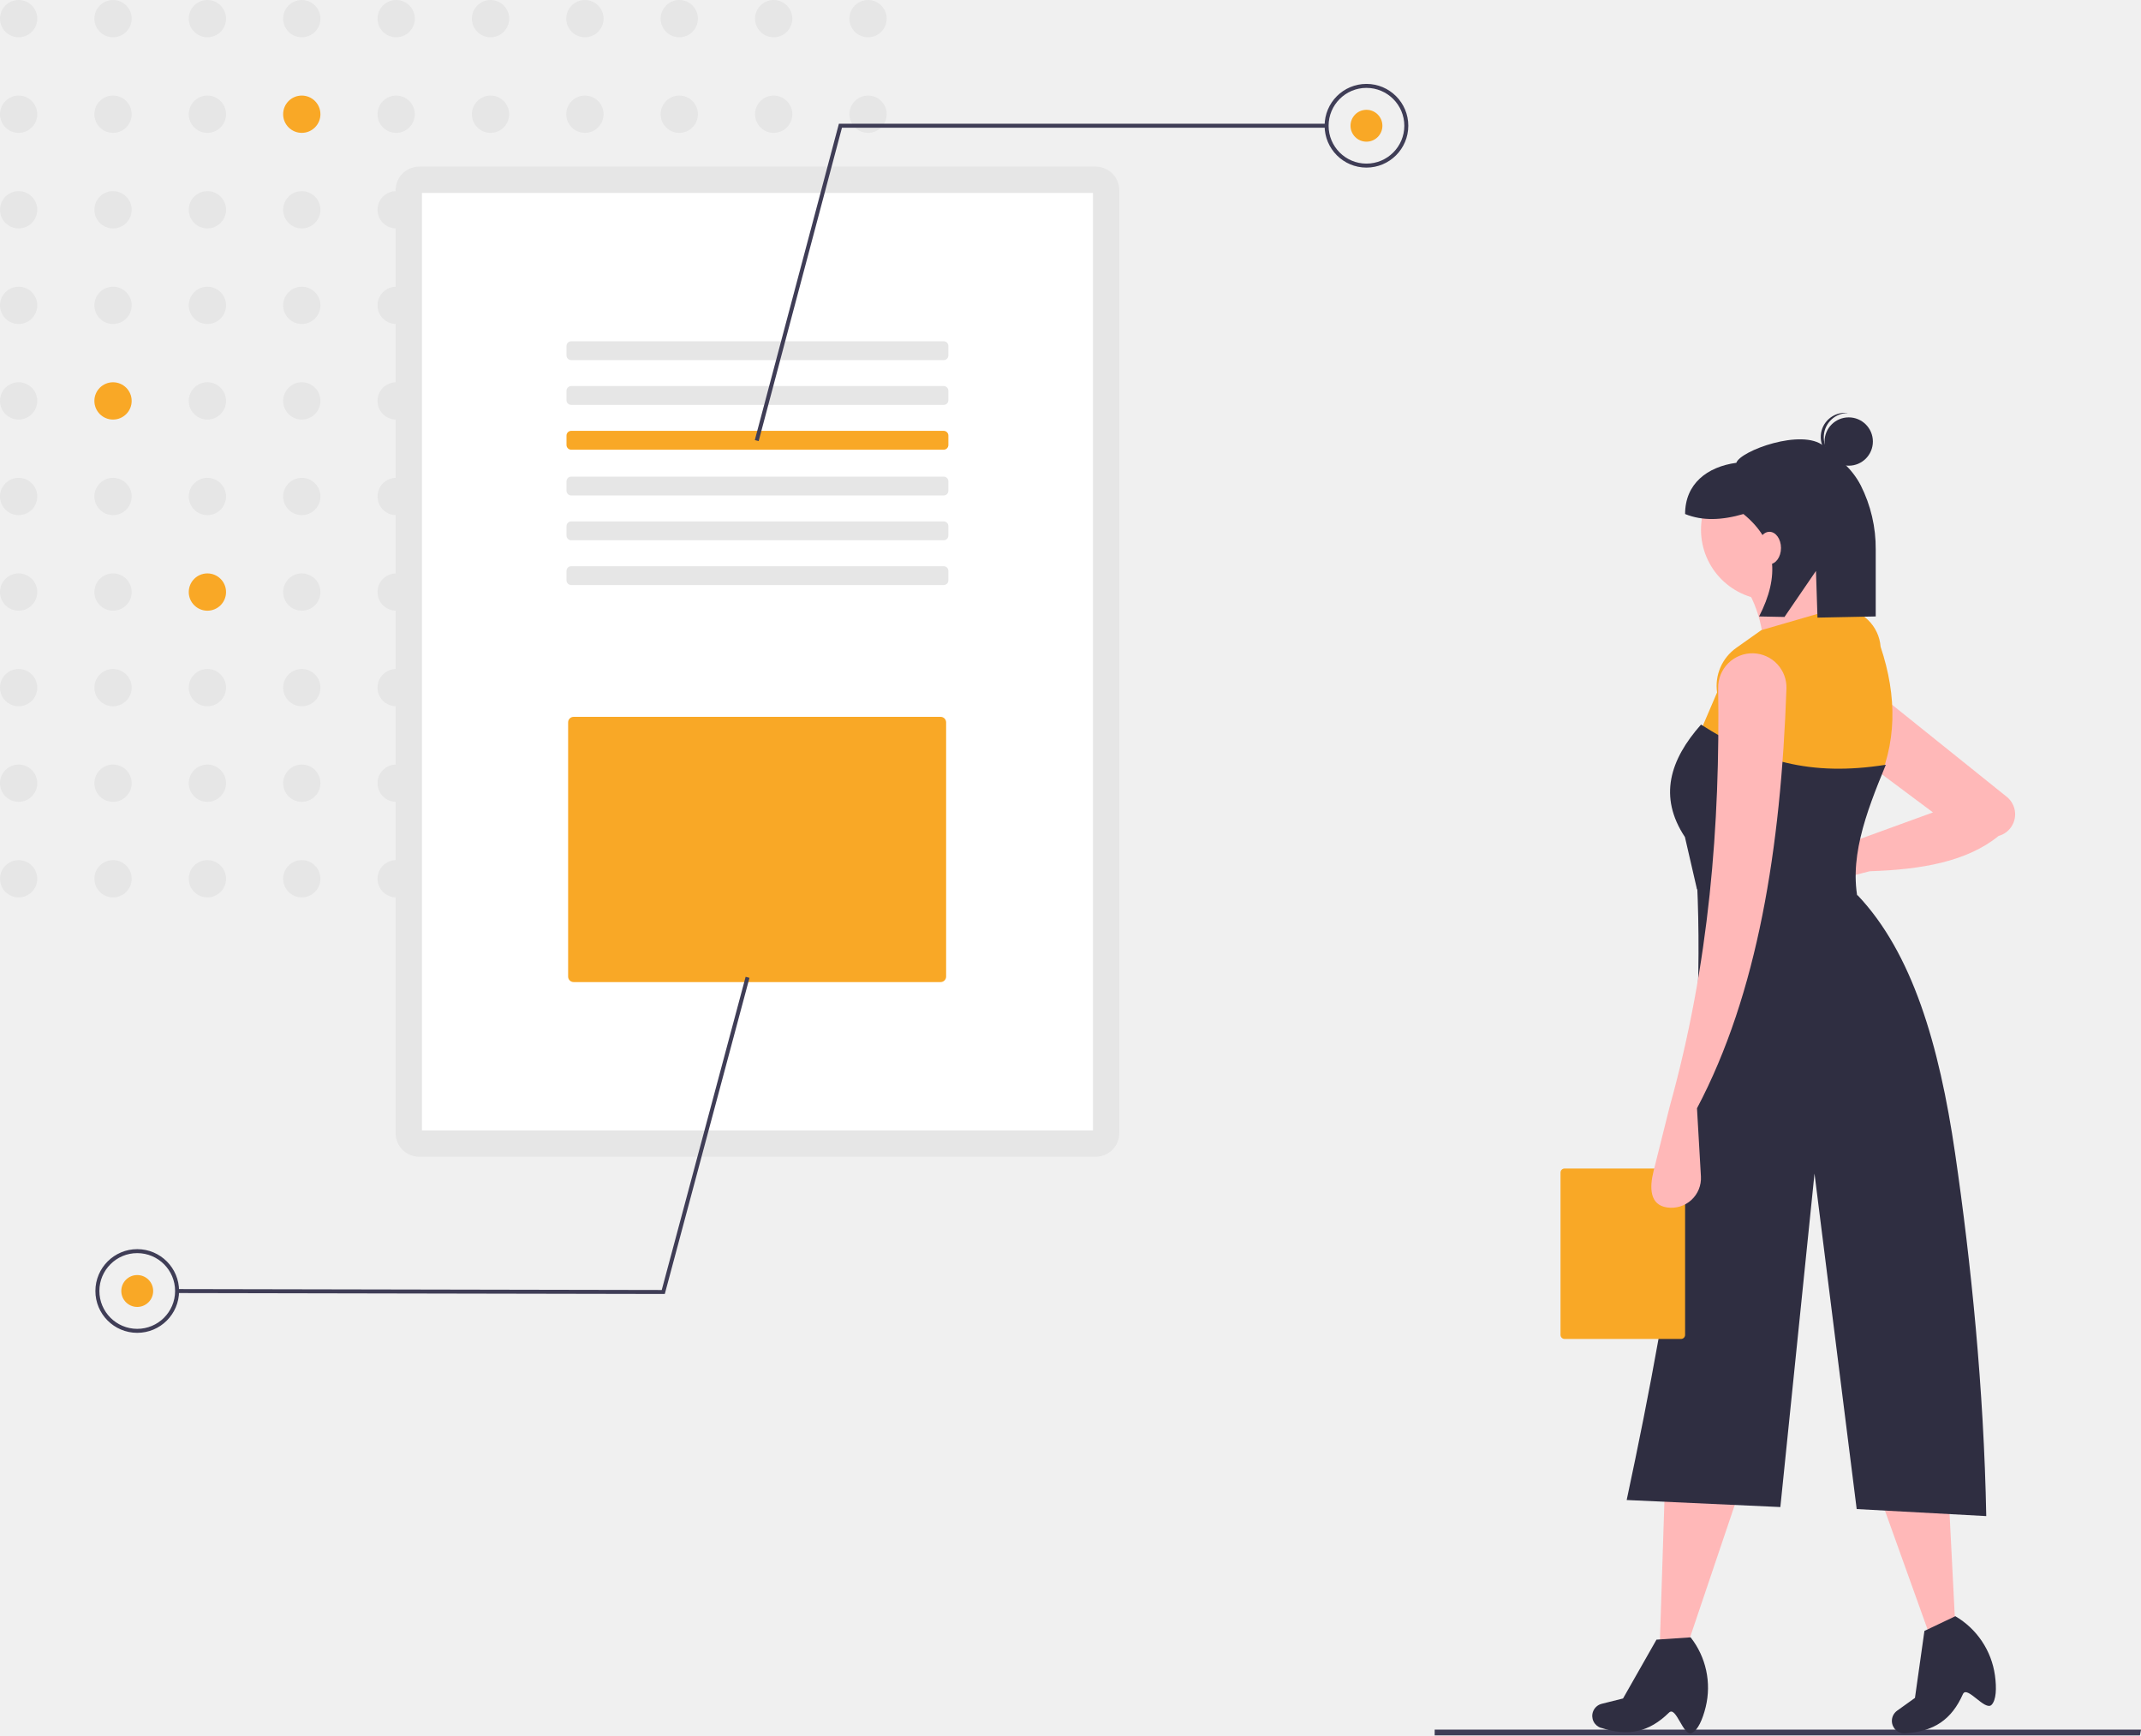
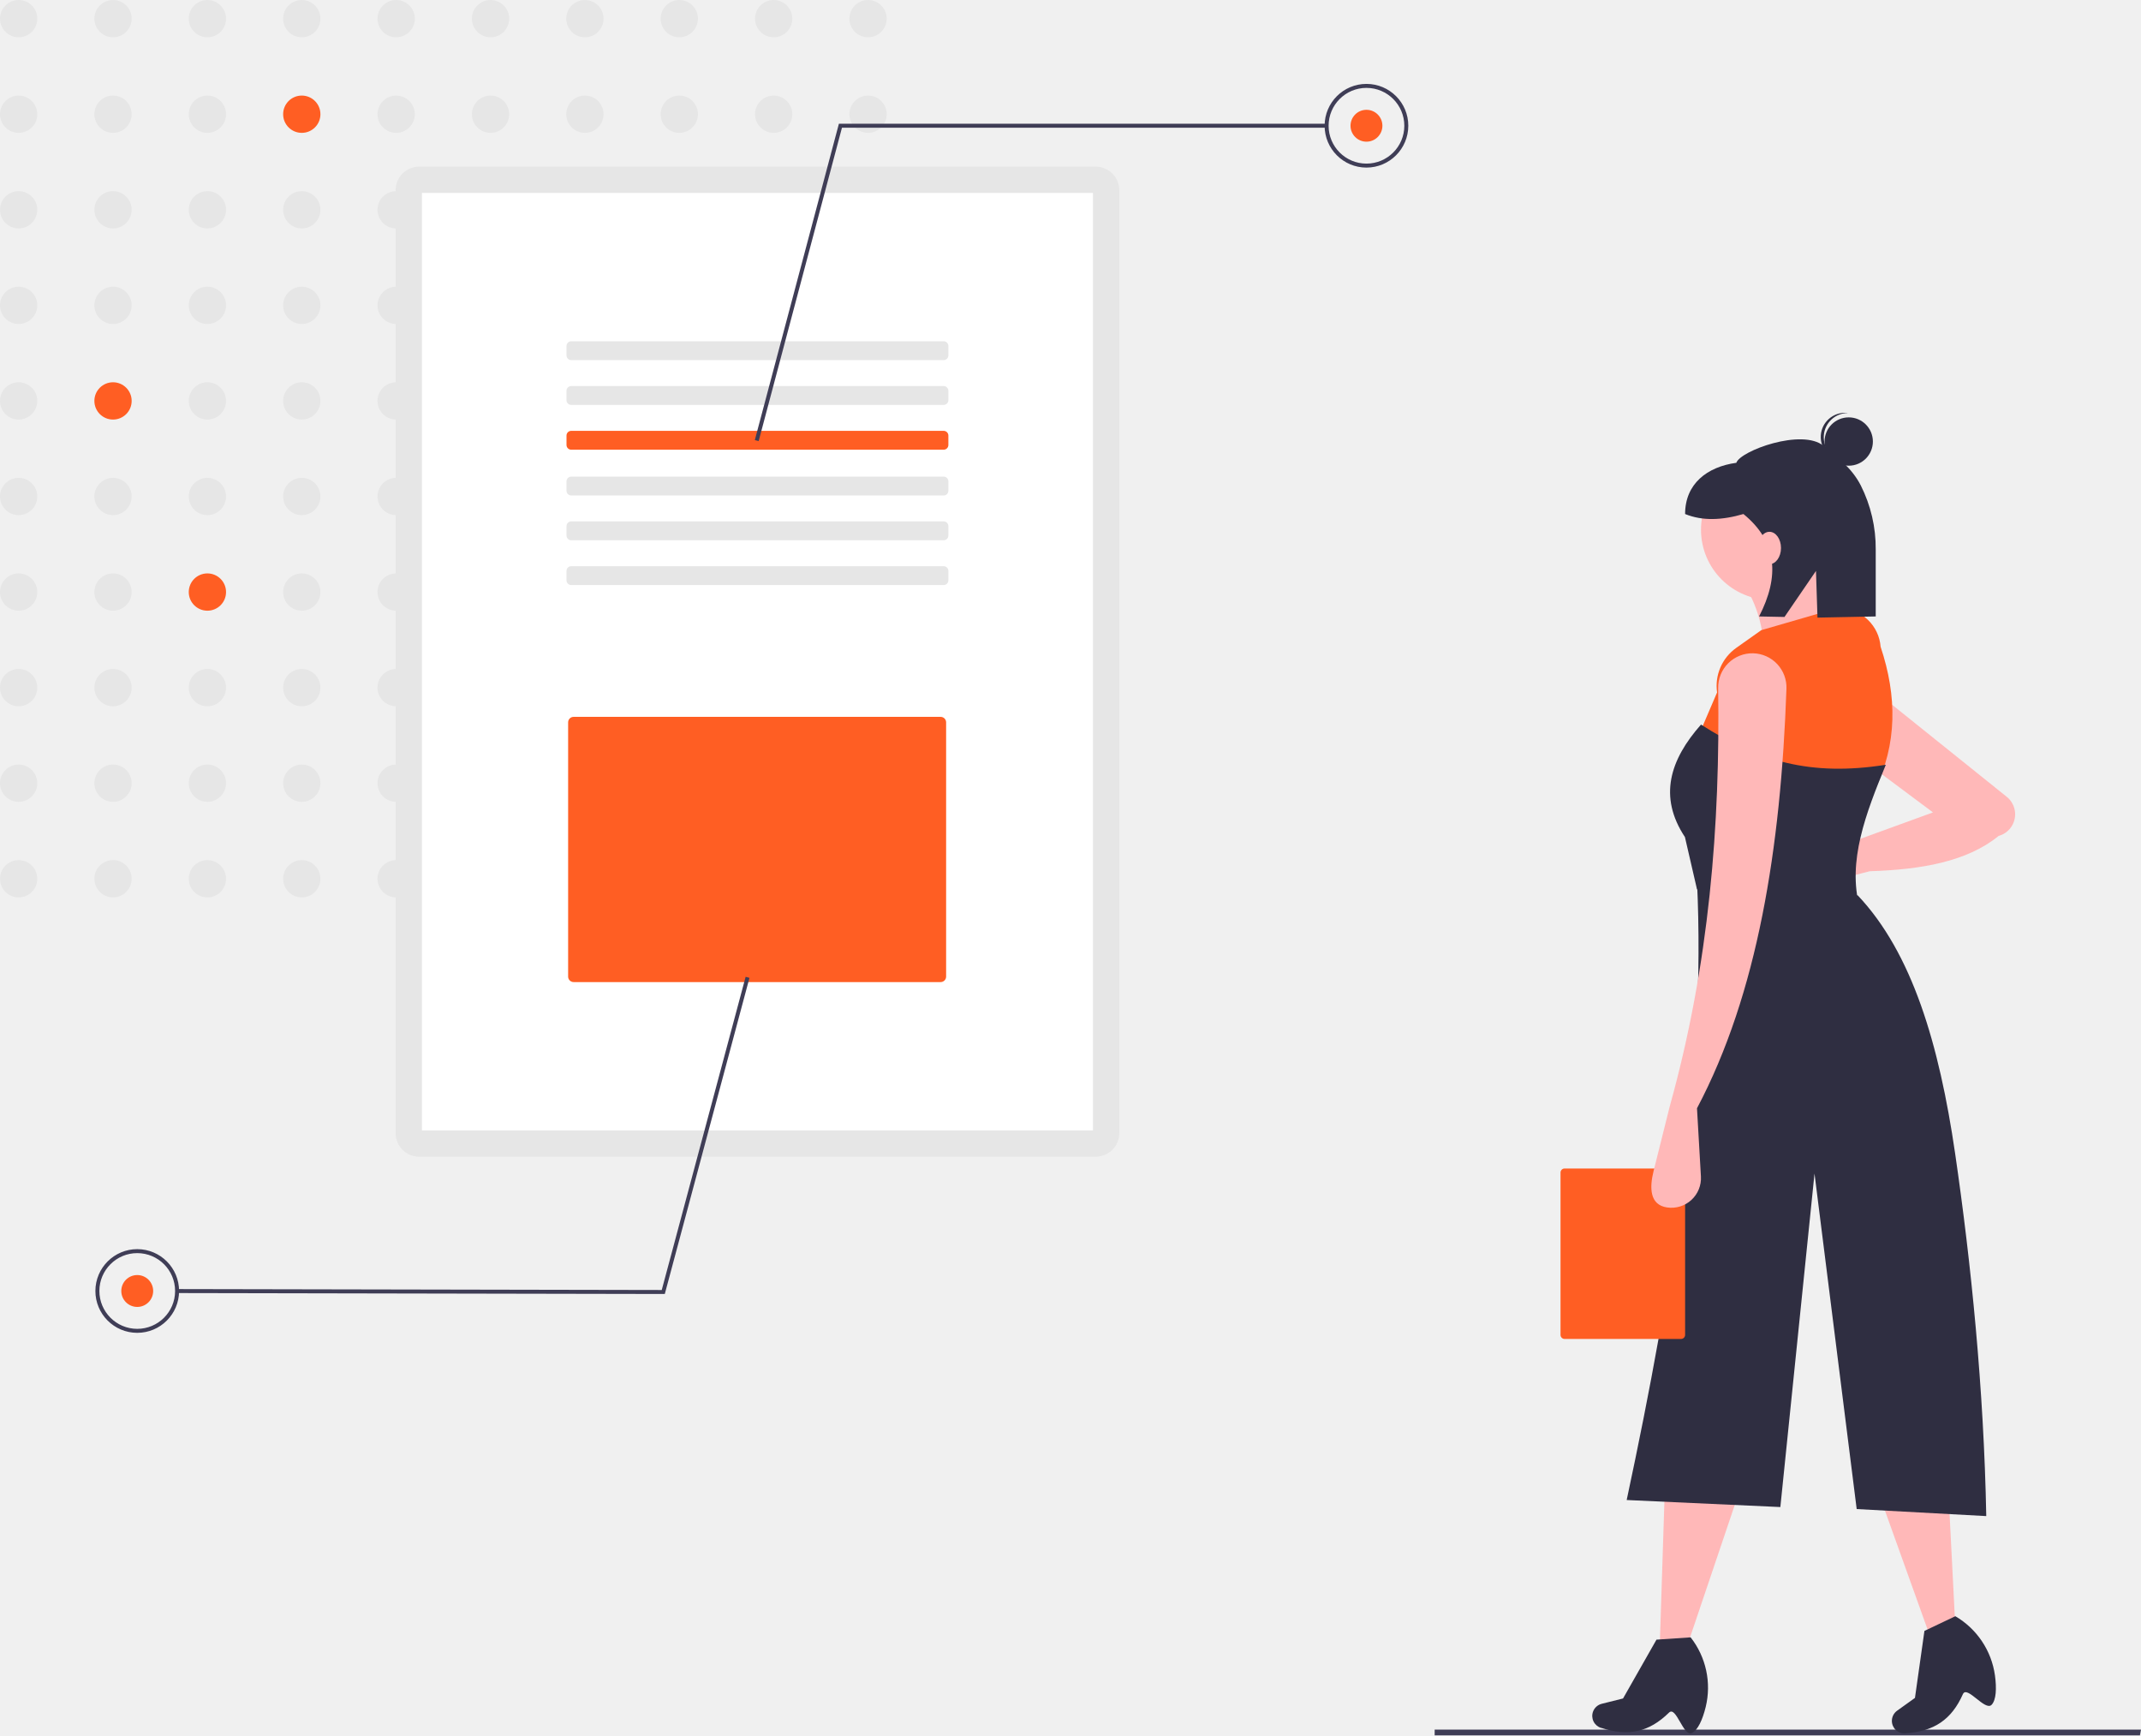
<svg xmlns="http://www.w3.org/2000/svg" id="f115e1f4-ca9e-46ea-99f2-be217fabe967" data-name="Layer 1" width="782.39" height="634.123" viewBox="0 0 782.39 634.123">
  <polygon points="782.009 634.123 524.27 634.123 524.27 632.017 782.39 632.017 782.009 634.123" fill="#3f3d56" />
  <circle cx="6.813" cy="6.814" r="6.813" fill="#e6e6e6" />
  <circle cx="41.302" cy="6.814" r="6.813" fill="#e6e6e6" />
  <circle cx="75.791" cy="6.814" r="6.813" fill="#e6e6e6" />
  <circle cx="110.28" cy="6.814" r="6.813" fill="#e6e6e6" />
  <circle cx="144.769" cy="6.814" r="6.813" fill="#e6e6e6" />
  <circle cx="179.258" cy="6.814" r="6.813" fill="#e6e6e6" />
  <circle cx="213.747" cy="6.814" r="6.813" fill="#e6e6e6" />
  <circle cx="248.236" cy="6.814" r="6.813" fill="#e6e6e6" />
  <circle cx="282.725" cy="6.814" r="6.813" fill="#e6e6e6" />
  <circle cx="317.214" cy="6.814" r="6.813" fill="#e6e6e6" />
  <circle cx="6.813" cy="41.736" r="6.813" fill="#e6e6e6" />
  <circle cx="41.302" cy="41.736" r="6.813" fill="#e6e6e6" />
  <circle cx="75.791" cy="41.736" r="6.813" fill="#e6e6e6" />
-   <circle cx="110.28" cy="41.736" r="6.813" fill="#f9a826" />
+   <circle cx="110.28" cy="41.736" r="6.813" fill="#ff5e23" />
  <circle cx="144.769" cy="41.736" r="6.813" fill="#e6e6e6" />
  <circle cx="179.258" cy="41.736" r="6.813" fill="#e6e6e6" />
  <circle cx="213.747" cy="41.736" r="6.813" fill="#e6e6e6" />
  <circle cx="248.236" cy="41.736" r="6.813" fill="#e6e6e6" />
  <circle cx="282.725" cy="41.736" r="6.813" fill="#e6e6e6" />
  <circle cx="317.214" cy="41.736" r="6.813" fill="#e6e6e6" />
  <circle cx="6.813" cy="76.658" r="6.813" fill="#e6e6e6" />
  <circle cx="41.302" cy="76.658" r="6.813" fill="#e6e6e6" />
  <circle cx="75.791" cy="76.658" r="6.813" fill="#e6e6e6" />
  <circle cx="110.28" cy="76.658" r="6.813" fill="#e6e6e6" />
  <circle cx="144.769" cy="76.658" r="6.813" fill="#e6e6e6" />
  <circle cx="179.258" cy="76.658" r="6.813" fill="#e6e6e6" />
  <circle cx="213.747" cy="76.658" r="6.813" fill="#e6e6e6" />
  <circle cx="248.236" cy="76.658" r="6.813" fill="#e6e6e6" />
  <circle cx="282.725" cy="76.658" r="6.813" fill="#e6e6e6" />
  <circle cx="317.214" cy="76.658" r="6.813" fill="#e6e6e6" />
  <circle cx="6.813" cy="111.58" r="6.813" fill="#e6e6e6" />
  <circle cx="41.302" cy="111.58" r="6.813" fill="#e6e6e6" />
  <circle cx="75.791" cy="111.58" r="6.813" fill="#e6e6e6" />
  <circle cx="110.28" cy="111.58" r="6.813" fill="#e6e6e6" />
  <circle cx="144.769" cy="111.58" r="6.813" fill="#e6e6e6" />
  <circle cx="179.258" cy="111.58" r="6.813" fill="#e6e6e6" />
  <circle cx="213.747" cy="111.58" r="6.813" fill="#e6e6e6" />
  <circle cx="248.236" cy="111.58" r="6.813" fill="#e6e6e6" />
  <circle cx="282.725" cy="111.58" r="6.813" fill="#e6e6e6" />
  <circle cx="317.214" cy="111.58" r="6.813" fill="#e6e6e6" />
  <circle cx="6.813" cy="146.502" r="6.813" fill="#e6e6e6" />
-   <circle cx="41.302" cy="146.502" r="6.813" fill="#f9a826" />
+   <circle cx="41.302" cy="146.502" r="6.813" fill="#ff5e23" />
  <circle cx="75.791" cy="146.502" r="6.813" fill="#e6e6e6" />
  <circle cx="110.28" cy="146.502" r="6.813" fill="#e6e6e6" />
  <circle cx="144.769" cy="146.502" r="6.813" fill="#e6e6e6" />
  <circle cx="179.258" cy="146.502" r="6.813" fill="#e6e6e6" />
  <circle cx="213.747" cy="146.502" r="6.813" fill="#e6e6e6" />
  <circle cx="248.236" cy="146.502" r="6.813" fill="#e6e6e6" />
  <circle cx="282.725" cy="146.502" r="6.813" fill="#e6e6e6" />
  <circle cx="317.214" cy="146.502" r="6.813" fill="#e6e6e6" />
  <circle cx="6.813" cy="181.424" r="6.813" fill="#e6e6e6" />
  <circle cx="41.302" cy="181.424" r="6.813" fill="#e6e6e6" />
  <circle cx="75.791" cy="181.424" r="6.813" fill="#e6e6e6" />
  <circle cx="110.28" cy="181.424" r="6.813" fill="#e6e6e6" />
  <circle cx="144.769" cy="181.424" r="6.813" fill="#e6e6e6" />
  <circle cx="179.258" cy="181.424" r="6.813" fill="#e6e6e6" />
  <circle cx="213.747" cy="181.424" r="6.813" fill="#e6e6e6" />
  <circle cx="248.236" cy="181.424" r="6.813" fill="#e6e6e6" />
  <circle cx="282.725" cy="181.424" r="6.813" fill="#e6e6e6" />
  <circle cx="317.214" cy="181.424" r="6.813" fill="#e6e6e6" />
  <circle cx="6.813" cy="216.346" r="6.813" fill="#e6e6e6" />
  <circle cx="41.302" cy="216.346" r="6.813" fill="#e6e6e6" />
-   <circle cx="75.791" cy="216.346" r="6.813" fill="#f9a826" />
+   <circle cx="75.791" cy="216.346" r="6.813" fill="#ff5e23" />
  <circle cx="110.28" cy="216.346" r="6.813" fill="#e6e6e6" />
  <circle cx="144.769" cy="216.346" r="6.813" fill="#e6e6e6" />
  <circle cx="179.258" cy="216.346" r="6.813" fill="#e6e6e6" />
  <circle cx="213.747" cy="216.346" r="6.813" fill="#e6e6e6" />
  <circle cx="248.236" cy="216.346" r="6.813" fill="#e6e6e6" />
  <circle cx="282.725" cy="216.346" r="6.813" fill="#e6e6e6" />
  <circle cx="317.214" cy="216.346" r="6.813" fill="#e6e6e6" />
  <circle cx="6.813" cy="251.268" r="6.813" fill="#e6e6e6" />
  <circle cx="41.302" cy="251.268" r="6.813" fill="#e6e6e6" />
  <circle cx="75.791" cy="251.268" r="6.813" fill="#e6e6e6" />
  <circle cx="110.28" cy="251.268" r="6.813" fill="#e6e6e6" />
  <circle cx="144.769" cy="251.268" r="6.813" fill="#e6e6e6" />
  <circle cx="179.258" cy="251.268" r="6.813" fill="#e6e6e6" />
  <circle cx="213.747" cy="251.268" r="6.813" fill="#e6e6e6" />
  <circle cx="248.236" cy="251.268" r="6.813" fill="#e6e6e6" />
  <circle cx="282.725" cy="251.268" r="6.813" fill="#e6e6e6" />
  <circle cx="317.214" cy="251.268" r="6.813" fill="#e6e6e6" />
  <circle cx="6.813" cy="286.19" r="6.813" fill="#e6e6e6" />
  <circle cx="41.302" cy="286.19" r="6.813" fill="#e6e6e6" />
  <circle cx="75.791" cy="286.19" r="6.813" fill="#e6e6e6" />
  <circle cx="110.28" cy="286.19" r="6.813" fill="#e6e6e6" />
  <circle cx="144.769" cy="286.19" r="6.813" fill="#e6e6e6" />
  <circle cx="179.258" cy="286.19" r="6.813" fill="#e6e6e6" />
  <circle cx="213.747" cy="286.19" r="6.813" fill="#e6e6e6" />
  <circle cx="248.236" cy="286.19" r="6.813" fill="#e6e6e6" />
  <circle cx="282.725" cy="286.19" r="6.813" fill="#e6e6e6" />
  <circle cx="317.214" cy="286.19" r="6.813" fill="#e6e6e6" />
  <circle cx="6.813" cy="321.112" r="6.813" fill="#e6e6e6" />
  <circle cx="41.302" cy="321.112" r="6.813" fill="#e6e6e6" />
  <circle cx="75.791" cy="321.112" r="6.813" fill="#e6e6e6" />
  <circle cx="110.28" cy="321.112" r="6.813" fill="#e6e6e6" />
  <circle cx="144.769" cy="321.112" r="6.813" fill="#e6e6e6" />
  <circle cx="179.258" cy="321.112" r="6.813" fill="#e6e6e6" />
  <circle cx="213.747" cy="321.112" r="6.813" fill="#e6e6e6" />
  <circle cx="248.236" cy="321.112" r="6.813" fill="#e6e6e6" />
  <circle cx="282.725" cy="321.112" r="6.813" fill="#e6e6e6" />
  <circle cx="317.214" cy="321.112" r="6.813" fill="#e6e6e6" />
  <path d="M609.209,193.831a8.614,8.614,0,0,1,8.614,8.614V547.004a8.614,8.614,0,0,1-8.614,8.614H361.988a8.614,8.614,0,0,1-8.614-8.614V202.444a8.614,8.614,0,0,1,8.614-8.614H609.209" transform="translate(-208.805 -132.9387)" fill="#e6e6e6" />
  <path d="M362.991,546.001H608.206V203.447H362.991Z" transform="translate(-208.805 -132.9387)" fill="#fff" />
  <path d="M553.649,257.643a1.723,1.723,0,0,1,1.723,1.723v3.446a1.723,1.723,0,0,1-1.723,1.723H417.548a1.723,1.723,0,0,1-1.723-1.723v-3.446a1.723,1.723,0,0,1,1.723-1.723h136.101" transform="translate(-208.805 -132.9387)" fill="#e6e6e6" />
  <path d="M553.649,274.009a1.723,1.723,0,0,1,1.723,1.723v3.446a1.723,1.723,0,0,1-1.723,1.723H417.548a1.723,1.723,0,0,1-1.723-1.723v-3.446a1.723,1.723,0,0,1,1.723-1.723h136.101" transform="translate(-208.805 -132.9387)" fill="#e6e6e6" />
-   <path d="M553.649,290.376a1.723,1.723,0,0,1,1.723,1.723v3.446a1.723,1.723,0,0,1-1.723,1.723H417.548a1.723,1.723,0,0,1-1.723-1.723v-3.446A1.723,1.723,0,0,1,417.548,290.376h136.101" transform="translate(-208.805 -132.9387)" fill="#f9a826" />
+   <path d="M553.649,290.376a1.723,1.723,0,0,1,1.723,1.723v3.446a1.723,1.723,0,0,1-1.723,1.723H417.548a1.723,1.723,0,0,1-1.723-1.723v-3.446A1.723,1.723,0,0,1,417.548,290.376h136.101" transform="translate(-208.805 -132.9387)" fill="#ff5e23" />
  <path d="M553.649,307.101a1.723,1.723,0,0,1,1.723,1.723v3.446a1.723,1.723,0,0,1-1.723,1.723H417.548a1.723,1.723,0,0,1-1.723-1.723v-3.446a1.723,1.723,0,0,1,1.723-1.723h136.101" transform="translate(-208.805 -132.9387)" fill="#e6e6e6" />
  <path d="M553.649,323.467a1.723,1.723,0,0,1,1.723,1.723v3.446a1.723,1.723,0,0,1-1.723,1.723H417.548a1.723,1.723,0,0,1-1.723-1.723v-3.446a1.723,1.723,0,0,1,1.723-1.723h136.101" transform="translate(-208.805 -132.9387)" fill="#e6e6e6" />
  <path d="M553.649,339.834a1.723,1.723,0,0,1,1.723,1.723v3.446a1.723,1.723,0,0,1-1.723,1.723H417.548a1.723,1.723,0,0,1-1.723-1.723v-3.446a1.723,1.723,0,0,1,1.723-1.723h136.101" transform="translate(-208.805 -132.9387)" fill="#e6e6e6" />
-   <path d="M418.417,394.89a2.002,2.002,0,0,0-2,2v92.916a2.002,2.002,0,0,0,2,2H552.548a2.002,2.002,0,0,0,2-2V396.89a2.002,2.002,0,0,0-2-2Z" transform="translate(-208.805 -132.9387)" fill="#f9a826" />
+   <path d="M418.417,394.89a2.002,2.002,0,0,0-2,2v92.916a2.002,2.002,0,0,0,2,2H552.548a2.002,2.002,0,0,0,2-2V396.89a2.002,2.002,0,0,0-2-2Z" transform="translate(-208.805 -132.9387)" fill="#ff5e23" />
  <polygon points="277.241 161.182 275.833 160.808 306.56 45.221 484.785 45.221 484.785 46.678 307.679 46.678 277.241 161.182" fill="#3f3d56" />
  <path d="M708.153,194.179a15.291,15.291,0,1,1,15.291-15.291A15.308,15.308,0,0,1,708.153,194.179Zm0-29.126a13.835,13.835,0,1,0,13.835,13.835A13.85,13.85,0,0,0,708.153,165.054Z" transform="translate(-208.805 -132.9387)" fill="#3f3d56" />
-   <circle cx="499.348" cy="45.95" r="5.825" fill="#f9a826" />
+   <circle cx="499.348" cy="45.95" r="5.825" fill="#ff5e23" />
  <polygon points="272.477 356.941 273.884 357.317 242.937 472.845 64.712 472.504 64.715 471.047 241.82 471.387 272.477 356.941" fill="#3f3d56" />
  <path d="M258.985,589.395A15.291,15.291,0,1,1,243.664,604.657,15.308,15.308,0,0,1,258.985,589.395Zm-.056,29.125a13.835,13.835,0,1,0-13.808-13.861A13.85,13.85,0,0,0,258.929,618.521Z" transform="translate(-208.805 -132.9387)" fill="#3f3d56" />
-   <circle cx="50.15" cy="471.748" r="5.825" fill="#f9a826" />
+   <circle cx="50.15" cy="471.748" r="5.825" fill="#ff5e23" />
  <polygon points="616.828 600.594 606.551 600.594 608.386 543.702 635.548 545.17 616.828 600.594" fill="#ffb8b8" />
  <path d="M827.036,766.229c-3.102,1.416-5.7-10.055-8.317-7.483-7.319,7.193-14.882,8.759-24.651,5.619l-.226-.038a4.575,4.575,0,0,1-2.884-5.962h0a4.575,4.575,0,0,1,3.174-2.832l7.784-1.946,12.222-21.494,12.477-.843h0a29.808,29.808,0,0,1,5.513,25.429C830.995,761.299,829.247,765.22,827.036,766.229Z" transform="translate(-208.805 -132.9387)" fill="#2f2e41" />
  <polygon points="714.467 593.074 704.91 596.854 685.691 543.275 711.489 534.65 714.467 593.074" fill="#ffb8b8" />
  <path d="M936.601,755.901c-2.364,2.457-8.999-7.253-10.486-3.9-4.161,9.38-10.617,13.618-20.857,14.291l-.224.048a4.575,4.575,0,0,1-4.875-4.484h0a4.575,4.575,0,0,1,1.91-3.801l6.523-4.672L912.052,728.901l11.292-5.373h0a29.808,29.808,0,0,1,14.479,21.619C938.47,749.861,938.287,754.149,936.601,755.901Z" transform="translate(-208.805 -132.9387)" fill="#2f2e41" />
  <path d="M892.071,451.3l-15.778,4.057a8.258,8.258,0,0,1-10.308-7.68v0a8.258,8.258,0,0,1,8.518-8.571l13.898.448,26.781-9.752L889.869,410.925l2.936-26.427,49.331,39.604a8.195,8.195,0,0,1,3.044,5.806h0a8.195,8.195,0,0,1-6.009,8.487C927.613,447.828,910.773,450.718,892.071,451.3Z" transform="translate(-208.805 -132.9387)" fill="#ffb8b8" />
  <circle cx="647.296" cy="193.566" r="25.693" fill="#ffb8b8" />
  <path d="M887.667,361.741l-34.502,13.948a46.631,46.631,0,0,0-8.075-30.832l28.629-6.607C873.347,346.994,878.075,354.81,887.667,361.741Z" transform="translate(-208.805 -132.9387)" fill="#ffb8b8" />
-   <path d="M893.907,421.569c-27.812,2.226-43.025-1.467-66.435-15.049l8.809-20.554h0a17.001,17.001,0,0,1,7.003-16.278l9.146-6.479,27.895-8.075,1.251.063A15.269,15.269,0,0,1,896.039,369.276C902.099,387.386,902.138,404.893,893.907,421.569Z" transform="translate(-208.805 -132.9387)" fill="#f9a826" />
+   <path d="M893.907,421.569c-27.812,2.226-43.025-1.467-66.435-15.049l8.809-20.554h0a17.001,17.001,0,0,1,7.003-16.278l9.146-6.479,27.895-8.075,1.251.063A15.269,15.269,0,0,1,896.039,369.276C902.099,387.386,902.138,404.893,893.907,421.569Z" transform="translate(-208.805 -132.9387)" fill="#ff5e23" />
  <path d="M888.401,464.513l-59.461-6.607-4.405-19.086c-9.763-14.738-5.502-28.237,5.873-41.109,20.733,13.306,39.978,19.056,67.536,14.682C890.615,430.216,883.847,447.733,888.401,464.513Z" transform="translate(-208.805 -132.9387)" fill="#2f2e41" />
  <path d="M934.648,686.942l-47.349-2.569L871.884,561.78,859.404,683.638,803.247,681.069c17.131-80.111,29.031-156.163,25.693-226.099l58.727,5.139C907.57,481.094,917.453,514.594,923.27,554.439S933.776,640.475,934.648,686.942Z" transform="translate(-208.805 -132.9387)" fill="#2f2e41" />
  <circle cx="675.58" cy="161.345" r="8.831" fill="#2f2e41" />
  <path d="M875.285,292.122a8.824,8.824,0,0,1,8.827-8.254c-.182-.023-.363-.051-.549-.063a8.831,8.831,0,0,0-1.133,17.626c.186.012.369.007.553.008A8.824,8.824,0,0,1,875.285,292.122Z" transform="translate(-208.805 -132.9387)" fill="#2f2e41" />
  <path d="M875.235,295.893c-7.876-6.534-30.467,1.77-31.925,6.163-10.651,1.451-18.715,7.666-18.715,18.715v0c6.332,2.594,13.534,2.274,21.319,0,12.41,10.113,13.261,22.827,5.713,37.429l9.285.186,11.509-16.821.55,17.062,21.283-.427V333.749a51.121,51.121,0,0,0-5.458-23.42C885.481,303.885,880.334,300.123,875.235,295.893Z" transform="translate(-208.805 -132.9387)" fill="#2f2e41" />
  <ellipse cx="646.611" cy="200.241" rx="4.223" ry="5.912" fill="#ffb8b8" />
-   <path d="M823.113,559.928a1.483,1.483,0,0,1,1.483,1.483v59.319a1.483,1.483,0,0,1-1.483,1.483h-42.562a1.483,1.483,0,0,1-1.483-1.483V561.411a1.483,1.483,0,0,1,1.483-1.483h42.562" transform="translate(-208.805 -132.9387)" fill="#f9a826" />
+   <path d="M823.113,559.928a1.483,1.483,0,0,1,1.483,1.483v59.319a1.483,1.483,0,0,1-1.483,1.483h-42.562a1.483,1.483,0,0,1-1.483-1.483V561.411a1.483,1.483,0,0,1,1.483-1.483h42.562" transform="translate(-208.805 -132.9387)" fill="#ff5e23" />
  <path d="M828.94,537.922l1.437,24.913a10.819,10.819,0,0,1-12.375,11.327h0c-6.33-.931-6.473-7.121-4.922-13.328l5.912-23.647c14.502-51.998,18.417-103.036,17.684-152.812A12.498,12.498,0,0,1,849.51,371.662h0A12.491,12.491,0,0,1,861.631,384.589C859.578,443.039,851.053,496.119,828.94,537.922Z" transform="translate(-208.805 -132.9387)" fill="#ffb8b8" />
</svg>
